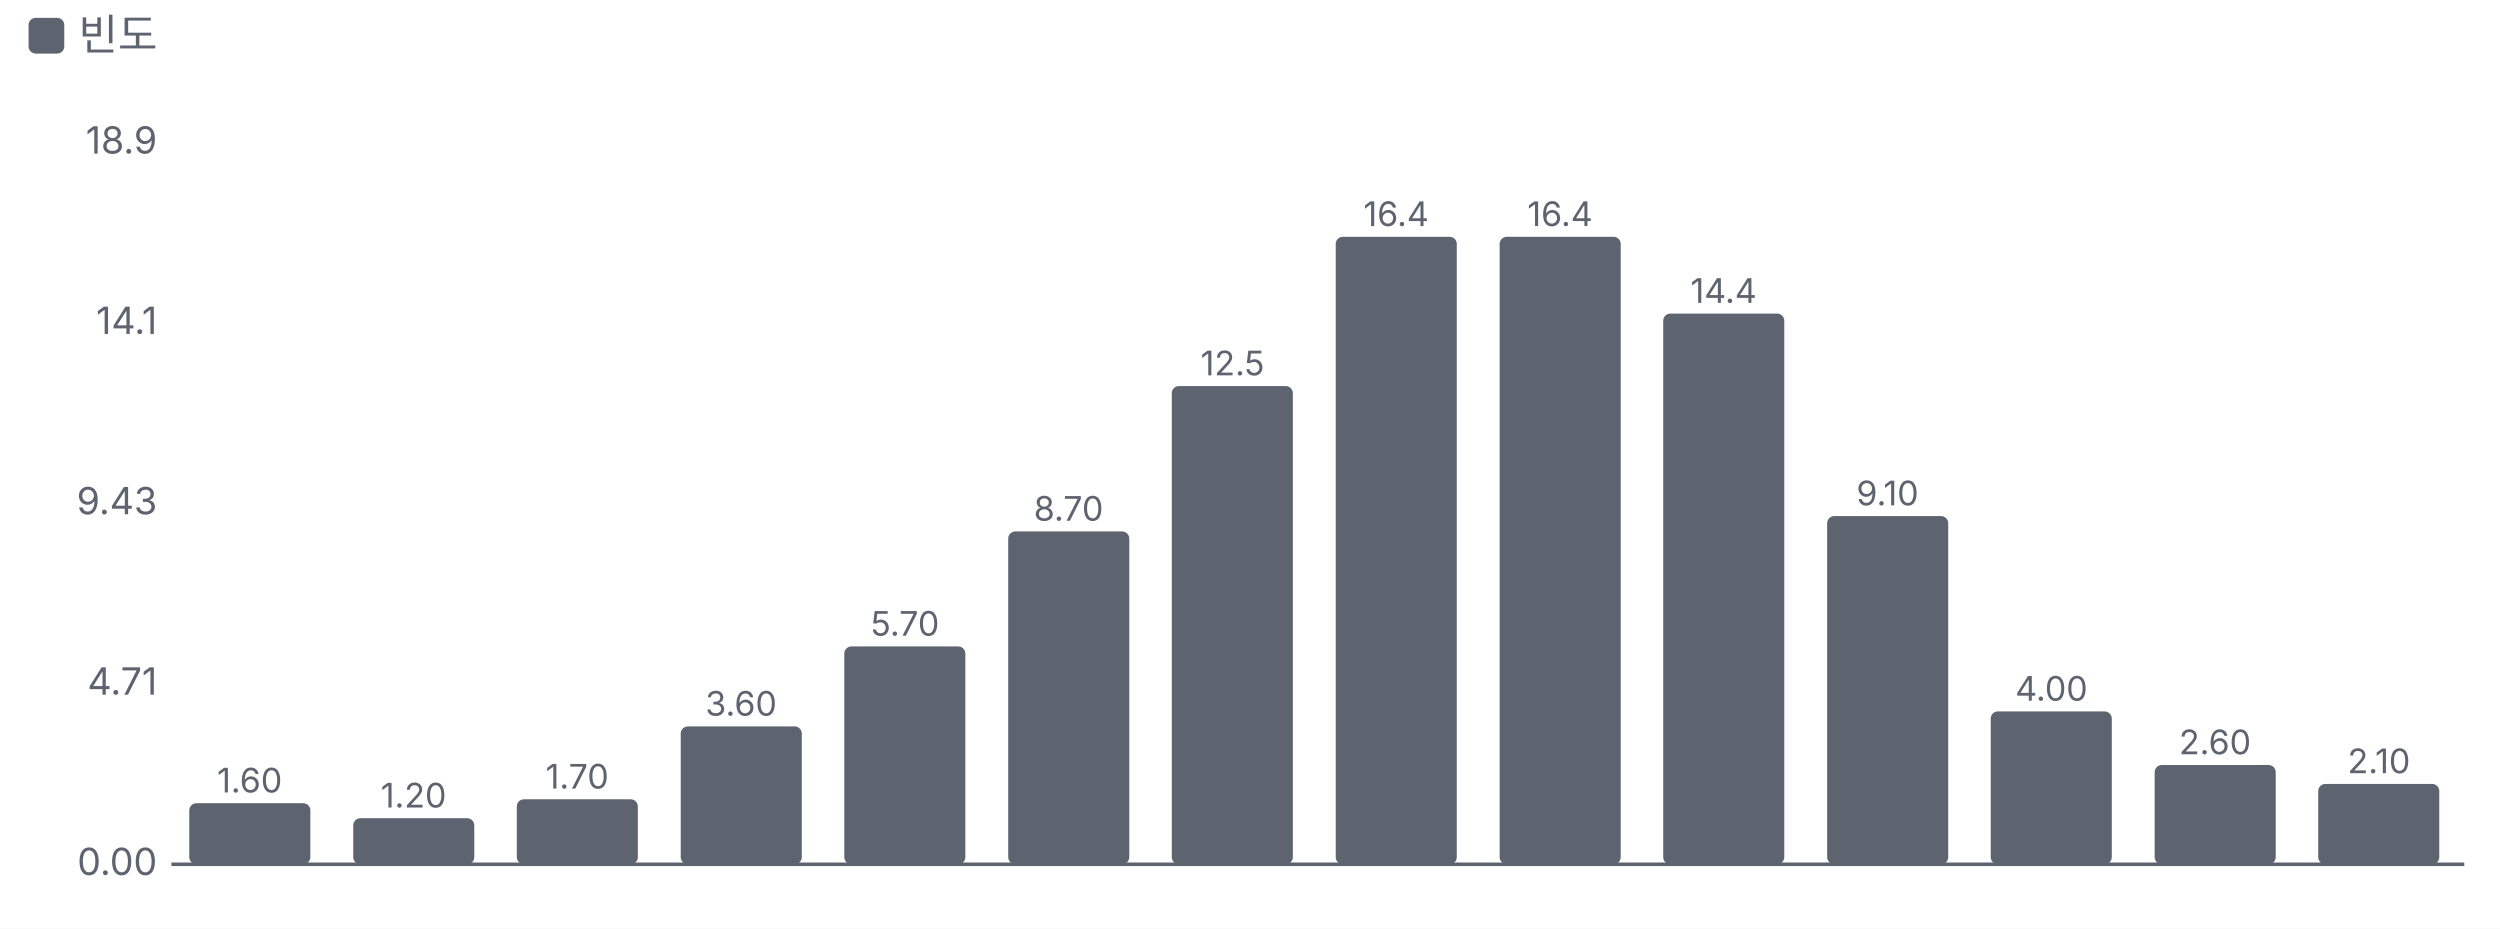
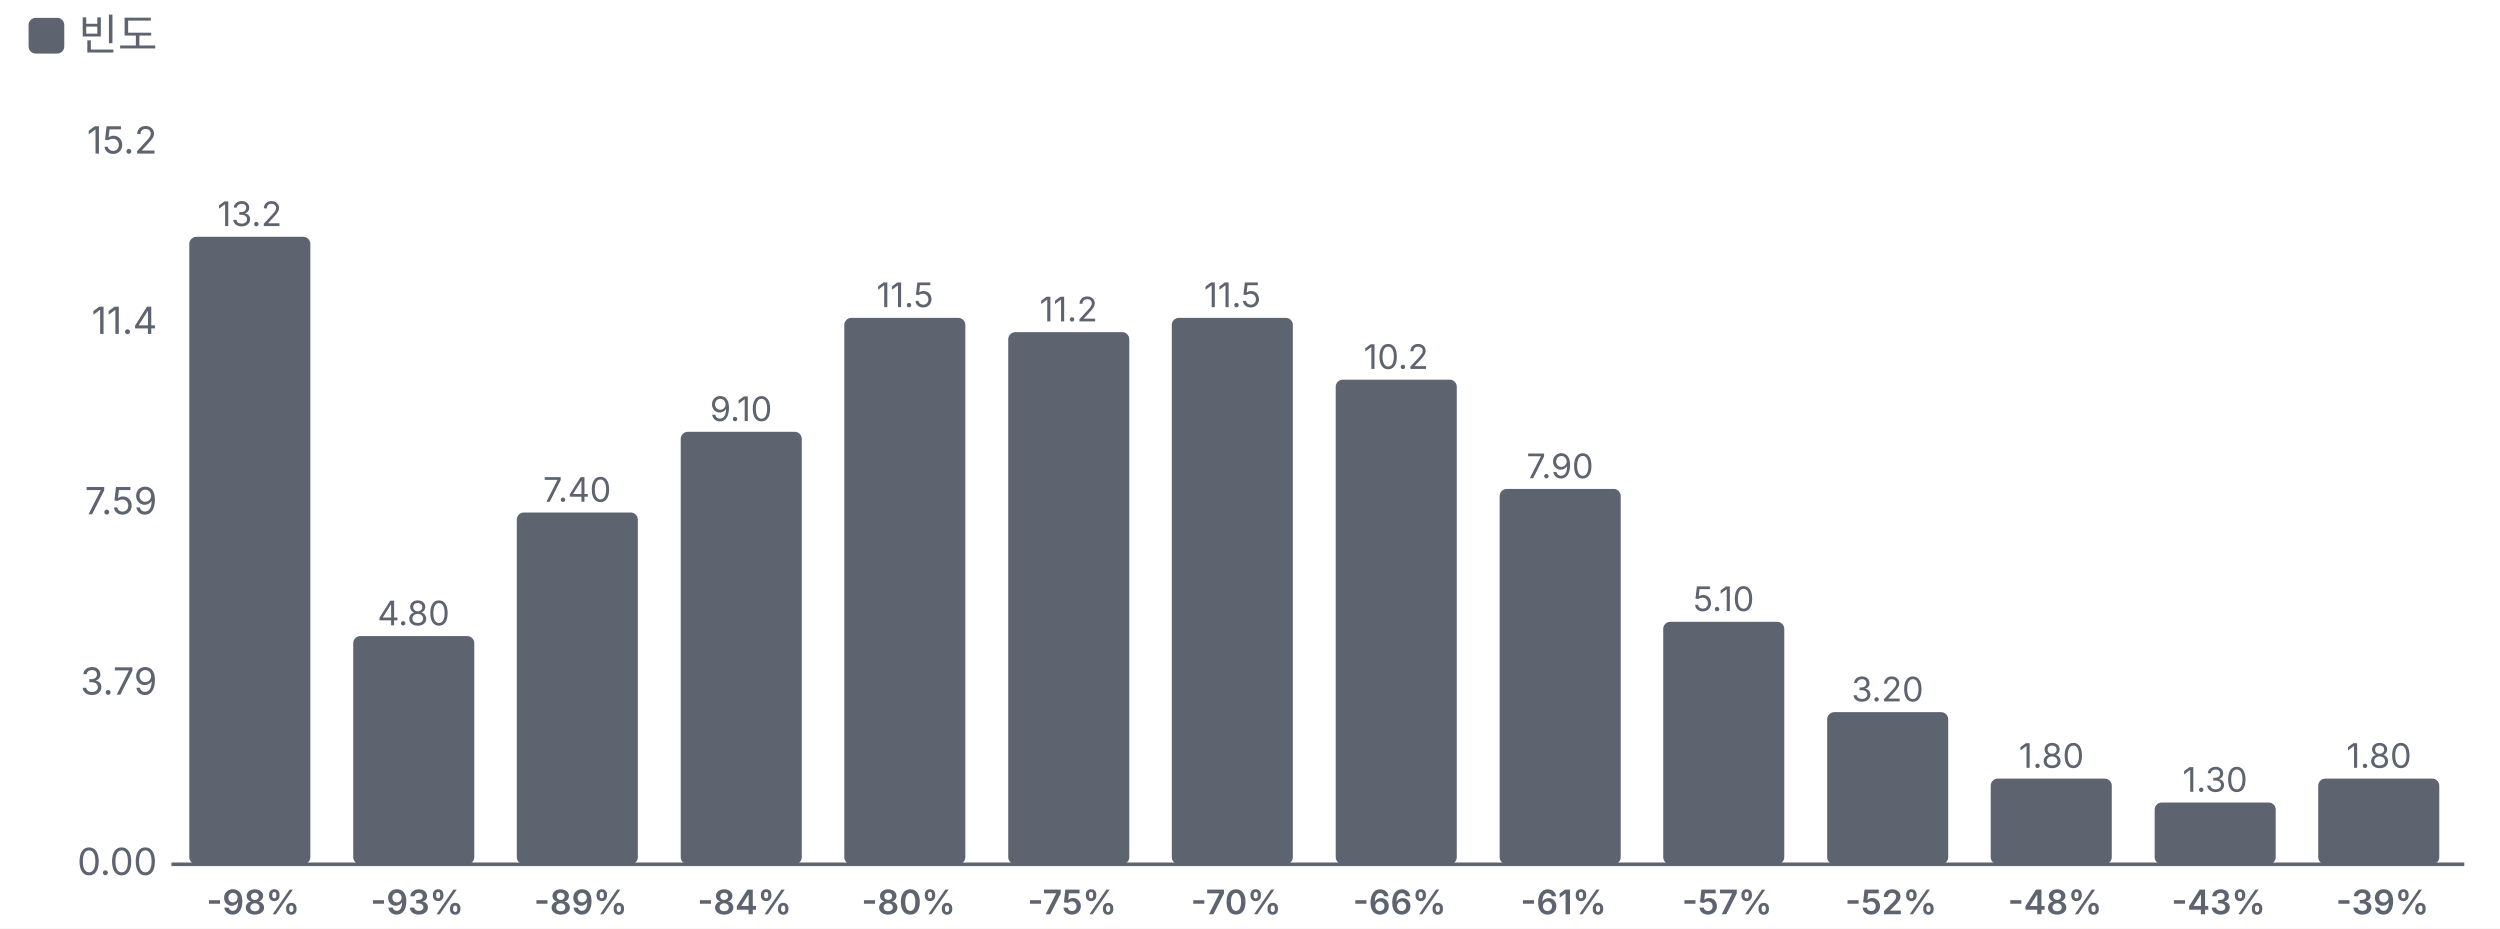
<svg xmlns="http://www.w3.org/2000/svg" viewBox="0 0 700 260" width="700" height="260">
  <style>text{fill:#5d6470;font-size:10.5px;font-family:-apple-system,'Apple SD Gothic Neo','Malgun Gothic',sans-serif}</style>
  <rect width="100%" height="100%" fill="#ffffff" />
  <rect x="8" y="5" width="10" height="10" rx="2" fill="#5d6470" />
  <text x="22" y="14" style="font-size:12px">빈도</text>
  <g transform="translate(0,22)">
    <line x1="48" x2="690" y1="220.0" y2="220.0" stroke="#5d6470" />
    <text x="44" y="223.0" text-anchor="end">0.00</text>
-     <text x="44" y="172.5" text-anchor="end">4.71</text>
-     <text x="44" y="122.0" text-anchor="end">9.43</text>
-     <text x="44" y="71.5" text-anchor="end">14.1</text>
-     <text x="44" y="21.0" text-anchor="end">18.9</text>
-     <rect x="53.0" y="202.9" width="33.9" height="17.1" rx="2" fill="#5d6470" />
-     <text x="69.9" y="199.9" text-anchor="middle" style="font-size:9.5px">1.60</text>
+     <text x="44" y="172.5" text-anchor="end">3.79</text>
+     <text x="44" y="122.0" text-anchor="end">7.59</text>
+     <text x="44" y="71.5" text-anchor="end">11.4</text>
+     <text x="44" y="21.0" text-anchor="end">15.2</text>
+     <rect x="53.0" y="44.3" width="33.9" height="175.7" rx="2" fill="#5d6470" />
+     <text x="69.9" y="41.3" text-anchor="middle" style="font-size:9.5px">13.2</text>
    <text x="70.9" y="234.0" text-anchor="middle" style="font-size:9.5px">
      <tspan x="70.9" dy="0.0">
-         <span class="dn">-124%</span>
+         <tspan style="fill:#5d6470;font-weight:600">-98%</tspan>
      </tspan>
    </text>
-     <rect x="98.9" y="207.1" width="33.9" height="12.9" rx="2" fill="#5d6470" />
-     <text x="115.8" y="204.1" text-anchor="middle" style="font-size:9.5px">1.20</text>
+     <rect x="98.9" y="156.1" width="33.9" height="63.9" rx="2" fill="#5d6470" />
+     <text x="115.8" y="153.1" text-anchor="middle" style="font-size:9.5px">4.80</text>
    <text x="116.8" y="234.0" text-anchor="middle" style="font-size:9.5px">
      <tspan x="116.8" dy="0.0">
-         <span class="dn">-117%</span>
+         <tspan style="fill:#5d6470;font-weight:600">-93%</tspan>
      </tspan>
    </text>
-     <rect x="144.7" y="201.8" width="33.9" height="18.2" rx="2" fill="#5d6470" />
-     <text x="161.6" y="198.8" text-anchor="middle" style="font-size:9.5px">1.70</text>
+     <rect x="144.7" y="121.5" width="33.9" height="98.5" rx="2" fill="#5d6470" />
+     <text x="161.6" y="118.5" text-anchor="middle" style="font-size:9.5px">7.40</text>
    <text x="162.6" y="234.0" text-anchor="middle" style="font-size:9.5px">
      <tspan x="162.6" dy="0.0">
-         <span class="dn">-111%</span>
+         <tspan style="fill:#5d6470;font-weight:600">-89%</tspan>
      </tspan>
    </text>
-     <rect x="190.6" y="181.4" width="33.9" height="38.6" rx="2" fill="#5d6470" />
-     <text x="207.5" y="178.4" text-anchor="middle" style="font-size:9.5px">3.60</text>
+     <rect x="190.6" y="98.9" width="33.9" height="121.1" rx="2" fill="#5d6470" />
+     <text x="207.5" y="95.9" text-anchor="middle" style="font-size:9.5px">9.10</text>
    <text x="208.5" y="234.0" text-anchor="middle" style="font-size:9.5px">
      <tspan x="208.5" dy="0.0">
-         <span class="dn">-104%</span>
+         <tspan style="fill:#5d6470;font-weight:600">-84%</tspan>
      </tspan>
    </text>
-     <rect x="236.4" y="159.0" width="33.9" height="61.0" rx="2" fill="#5d6470" />
-     <text x="253.4" y="156.0" text-anchor="middle" style="font-size:9.5px">5.70</text>
+     <rect x="236.4" y="67.0" width="33.9" height="153.0" rx="2" fill="#5d6470" />
+     <text x="253.4" y="64.0" text-anchor="middle" style="font-size:9.5px">11.5</text>
    <text x="254.4" y="234.0" text-anchor="middle" style="font-size:9.5px">
      <tspan x="254.4" dy="0.0">
-         <span class="dn">-98%</span>
+         <tspan style="fill:#5d6470;font-weight:600">-80%</tspan>
      </tspan>
    </text>
-     <rect x="282.3" y="126.8" width="33.9" height="93.2" rx="2" fill="#5d6470" />
-     <text x="299.2" y="123.8" text-anchor="middle" style="font-size:9.5px">8.70</text>
+     <rect x="282.3" y="71.0" width="33.9" height="149.0" rx="2" fill="#5d6470" />
+     <text x="299.2" y="68.0" text-anchor="middle" style="font-size:9.5px">11.2</text>
    <text x="300.2" y="234.0" text-anchor="middle" style="font-size:9.5px">
      <tspan x="300.2" dy="0.0">
-         <span class="dn">-91%</span>
+         <tspan style="fill:#5d6470;font-weight:600">-75%</tspan>
      </tspan>
    </text>
-     <rect x="328.1" y="86.1" width="33.9" height="133.9" rx="2" fill="#5d6470" />
-     <text x="345.1" y="83.1" text-anchor="middle" style="font-size:9.5px">12.5</text>
+     <rect x="328.1" y="67.0" width="33.9" height="153.0" rx="2" fill="#5d6470" />
+     <text x="345.1" y="64.0" text-anchor="middle" style="font-size:9.5px">11.5</text>
    <text x="346.1" y="234.0" text-anchor="middle" style="font-size:9.5px">
      <tspan x="346.1" dy="0.0">
-         <span class="dn">-85%</span>
+         <tspan style="fill:#5d6470;font-weight:600">-70%</tspan>
      </tspan>
    </text>
-     <rect x="374.0" y="44.3" width="33.9" height="175.7" rx="2" fill="#5d6470" />
-     <text x="390.9" y="41.3" text-anchor="middle" style="font-size:9.5px">16.4</text>
+     <rect x="374.0" y="84.3" width="33.9" height="135.7" rx="2" fill="#5d6470" />
+     <text x="390.9" y="81.3" text-anchor="middle" style="font-size:9.5px">10.2</text>
    <text x="391.9" y="234.0" text-anchor="middle" style="font-size:9.5px">
      <tspan x="391.9" dy="0.0">
-         <span class="dn">-78%</span>
+         <tspan style="fill:#5d6470;font-weight:600">-66%</tspan>
      </tspan>
    </text>
-     <rect x="419.9" y="44.3" width="33.9" height="175.7" rx="2" fill="#5d6470" />
-     <text x="436.8" y="41.3" text-anchor="middle" style="font-size:9.5px">16.4</text>
+     <rect x="419.9" y="114.9" width="33.9" height="105.1" rx="2" fill="#5d6470" />
+     <text x="436.8" y="111.9" text-anchor="middle" style="font-size:9.5px">7.90</text>
    <text x="437.8" y="234.0" text-anchor="middle" style="font-size:9.5px">
      <tspan x="437.8" dy="0.0">
-         <span class="dn">-72%</span>
+         <tspan style="fill:#5d6470;font-weight:600">-61%</tspan>
      </tspan>
    </text>
-     <rect x="465.7" y="65.8" width="33.9" height="154.2" rx="2" fill="#5d6470" />
-     <text x="482.6" y="62.8" text-anchor="middle" style="font-size:9.5px">14.4</text>
+     <rect x="465.7" y="152.1" width="33.9" height="67.9" rx="2" fill="#5d6470" />
+     <text x="482.6" y="149.1" text-anchor="middle" style="font-size:9.5px">5.10</text>
    <text x="483.6" y="234.0" text-anchor="middle" style="font-size:9.5px">
      <tspan x="483.6" dy="0.0">
-         <span class="dn">-66%</span>
+         <tspan style="fill:#5d6470;font-weight:600">-57%</tspan>
      </tspan>
    </text>
-     <rect x="511.6" y="122.5" width="33.9" height="97.5" rx="2" fill="#5d6470" />
-     <text x="528.5" y="119.5" text-anchor="middle" style="font-size:9.5px">9.10</text>
+     <rect x="511.6" y="177.4" width="33.9" height="42.6" rx="2" fill="#5d6470" />
+     <text x="528.5" y="174.4" text-anchor="middle" style="font-size:9.5px">3.20</text>
    <text x="529.5" y="234.0" text-anchor="middle" style="font-size:9.5px">
      <tspan x="529.5" dy="0.0">
-         <span class="dn">-59%</span>
+         <tspan style="fill:#5d6470;font-weight:600">-52%</tspan>
      </tspan>
    </text>
-     <rect x="557.4" y="177.2" width="33.9" height="42.8" rx="2" fill="#5d6470" />
-     <text x="574.4" y="174.2" text-anchor="middle" style="font-size:9.5px">4.00</text>
+     <rect x="557.4" y="196.0" width="33.9" height="24.0" rx="2" fill="#5d6470" />
+     <text x="574.4" y="193.0" text-anchor="middle" style="font-size:9.5px">1.80</text>
    <text x="575.4" y="234.0" text-anchor="middle" style="font-size:9.5px">
      <tspan x="575.4" dy="0.0">
-         <span class="dn">-53%</span>
+         <tspan style="fill:#5d6470;font-weight:600">-48%</tspan>
      </tspan>
    </text>
-     <rect x="603.3" y="192.2" width="33.9" height="27.8" rx="2" fill="#5d6470" />
-     <text x="620.2" y="189.2" text-anchor="middle" style="font-size:9.5px">2.60</text>
+     <rect x="603.3" y="202.7" width="33.9" height="17.3" rx="2" fill="#5d6470" />
+     <text x="620.2" y="199.7" text-anchor="middle" style="font-size:9.5px">1.30</text>
    <text x="621.2" y="234.0" text-anchor="middle" style="font-size:9.5px">
      <tspan x="621.2" dy="0.0">
-         <span class="dn">-46%</span>
+         <tspan style="fill:#5d6470;font-weight:600">-43%</tspan>
      </tspan>
    </text>
-     <rect x="649.1" y="197.5" width="33.9" height="22.5" rx="2" fill="#5d6470" />
-     <text x="666.1" y="194.5" text-anchor="middle" style="font-size:9.5px">2.10</text>
+     <rect x="649.1" y="196.0" width="33.9" height="24.0" rx="2" fill="#5d6470" />
+     <text x="666.1" y="193.0" text-anchor="middle" style="font-size:9.5px">1.80</text>
    <text x="667.1" y="234.0" text-anchor="middle" style="font-size:9.5px">
      <tspan x="667.1" dy="0.0">
-         <span class="dn">-40%</span>
+         <tspan style="fill:#5d6470;font-weight:600">-39%</tspan>
      </tspan>
    </text>
  </g>
</svg>
